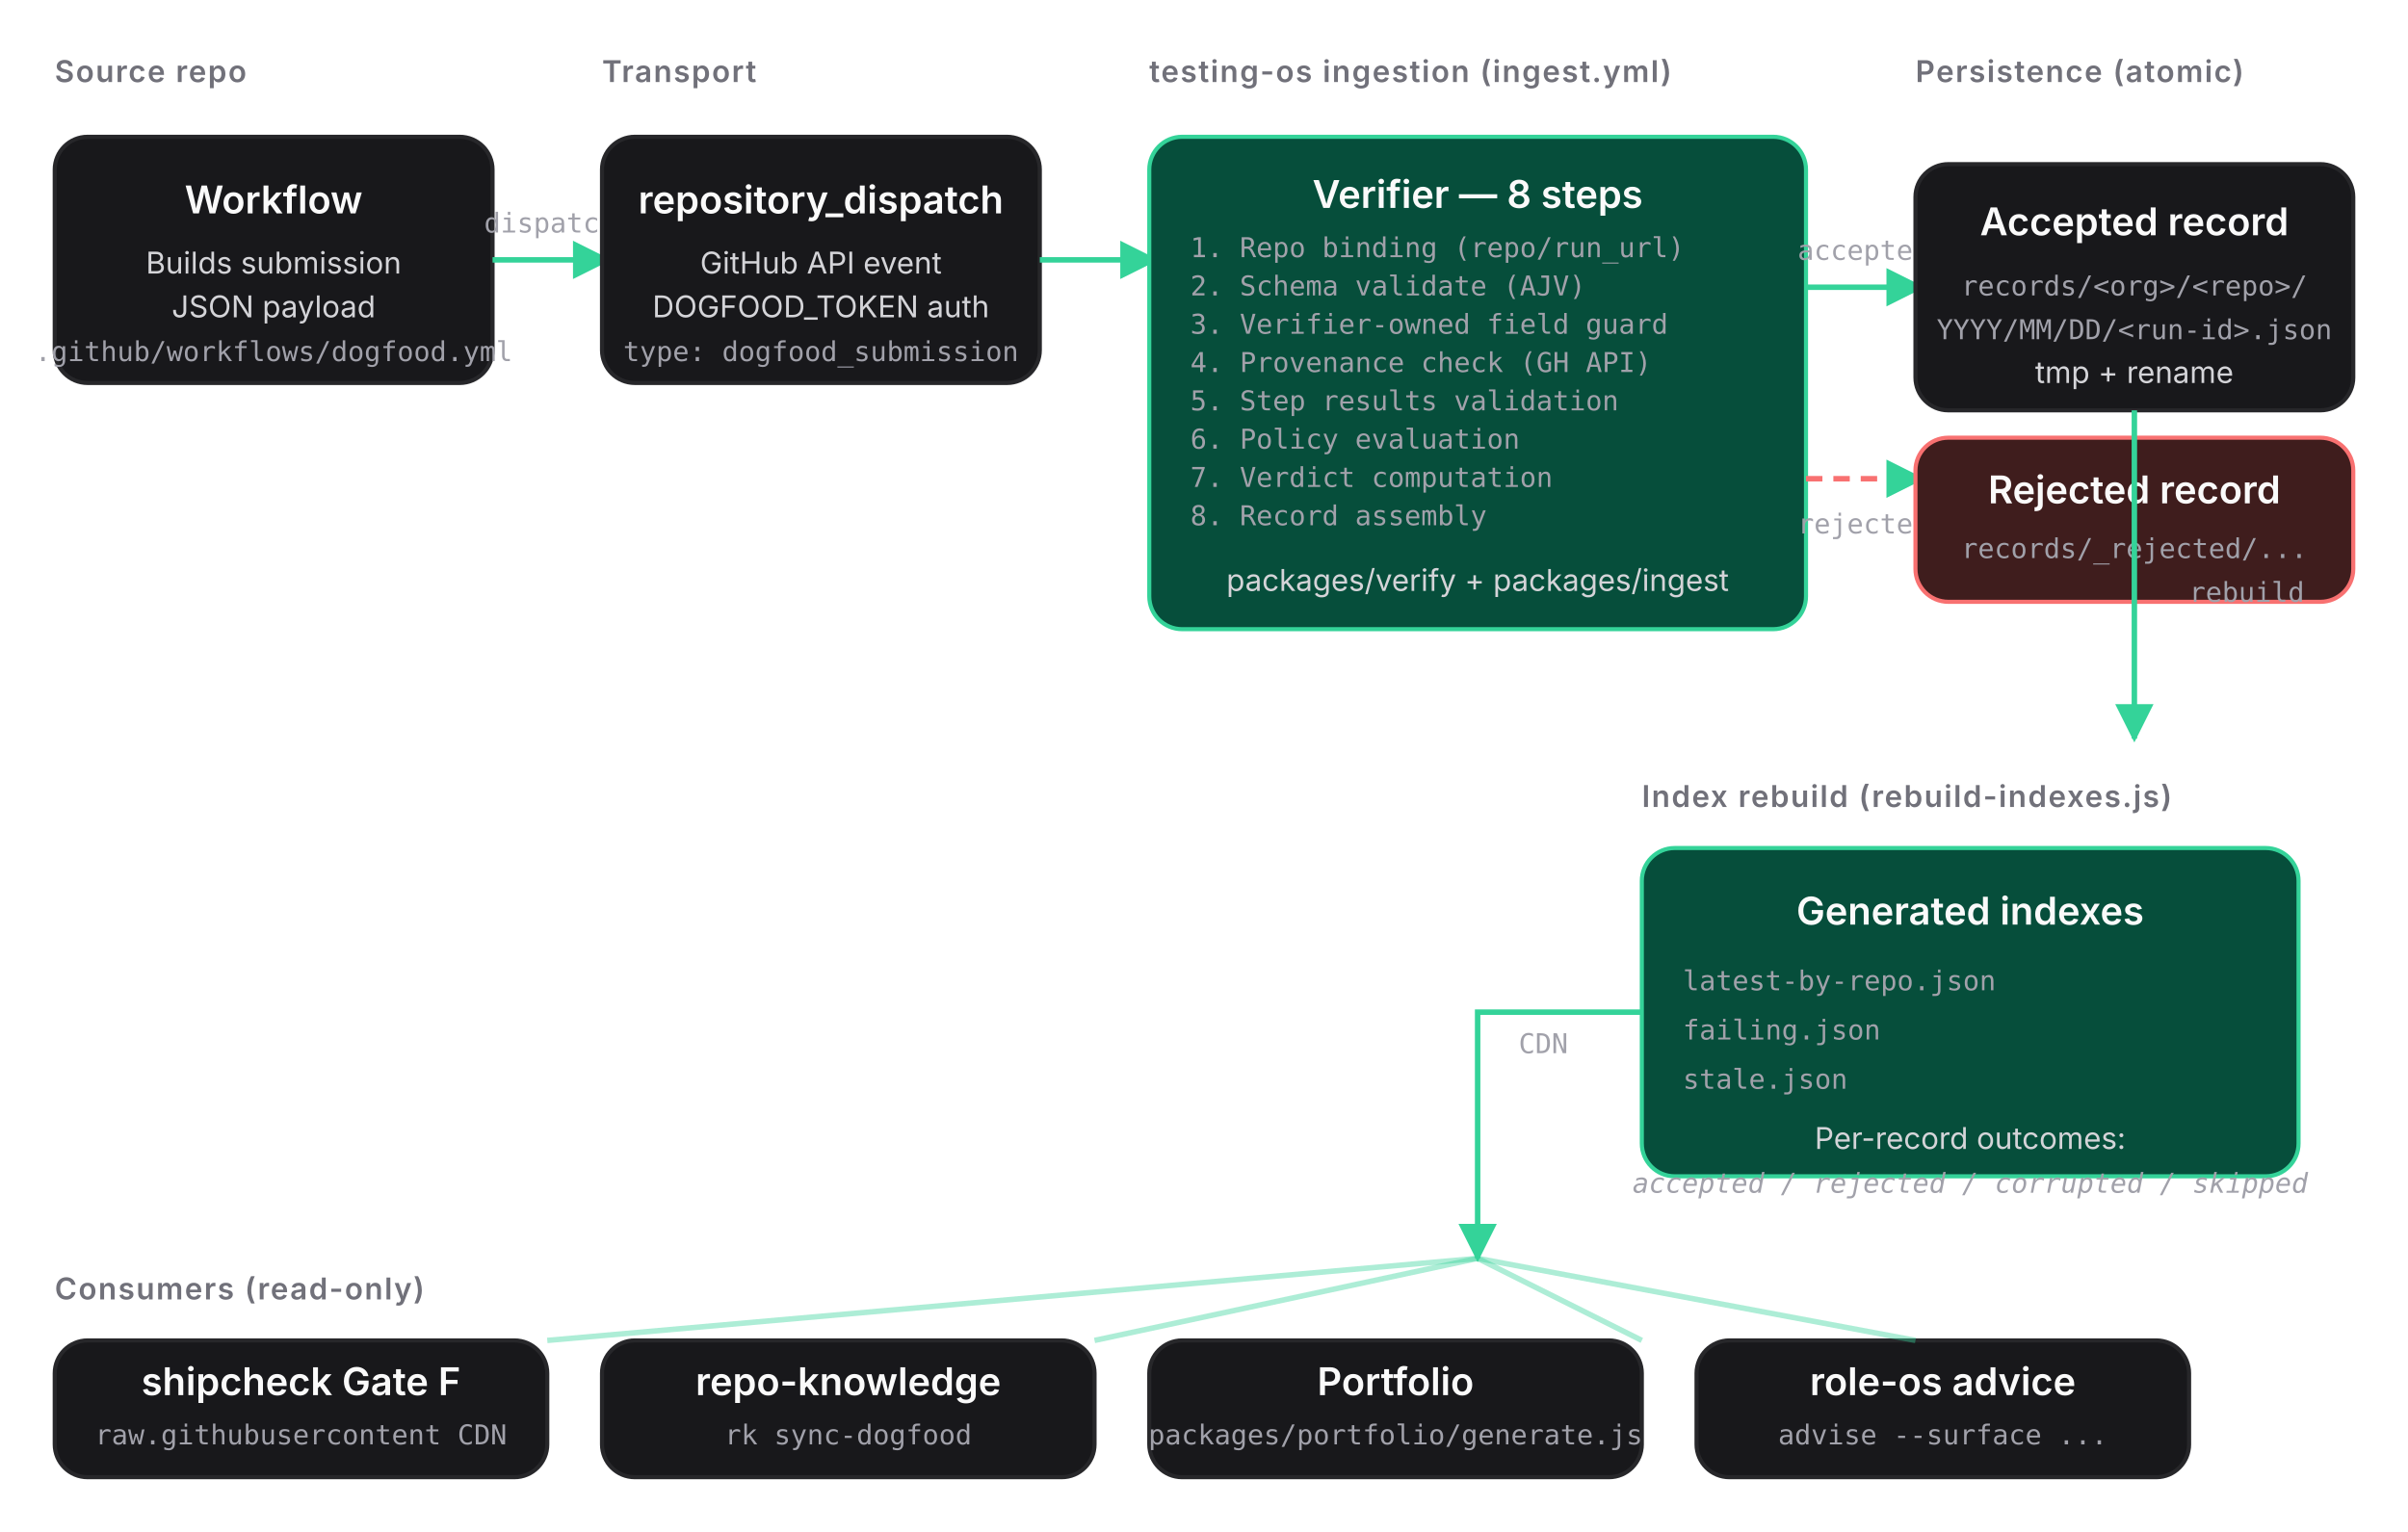
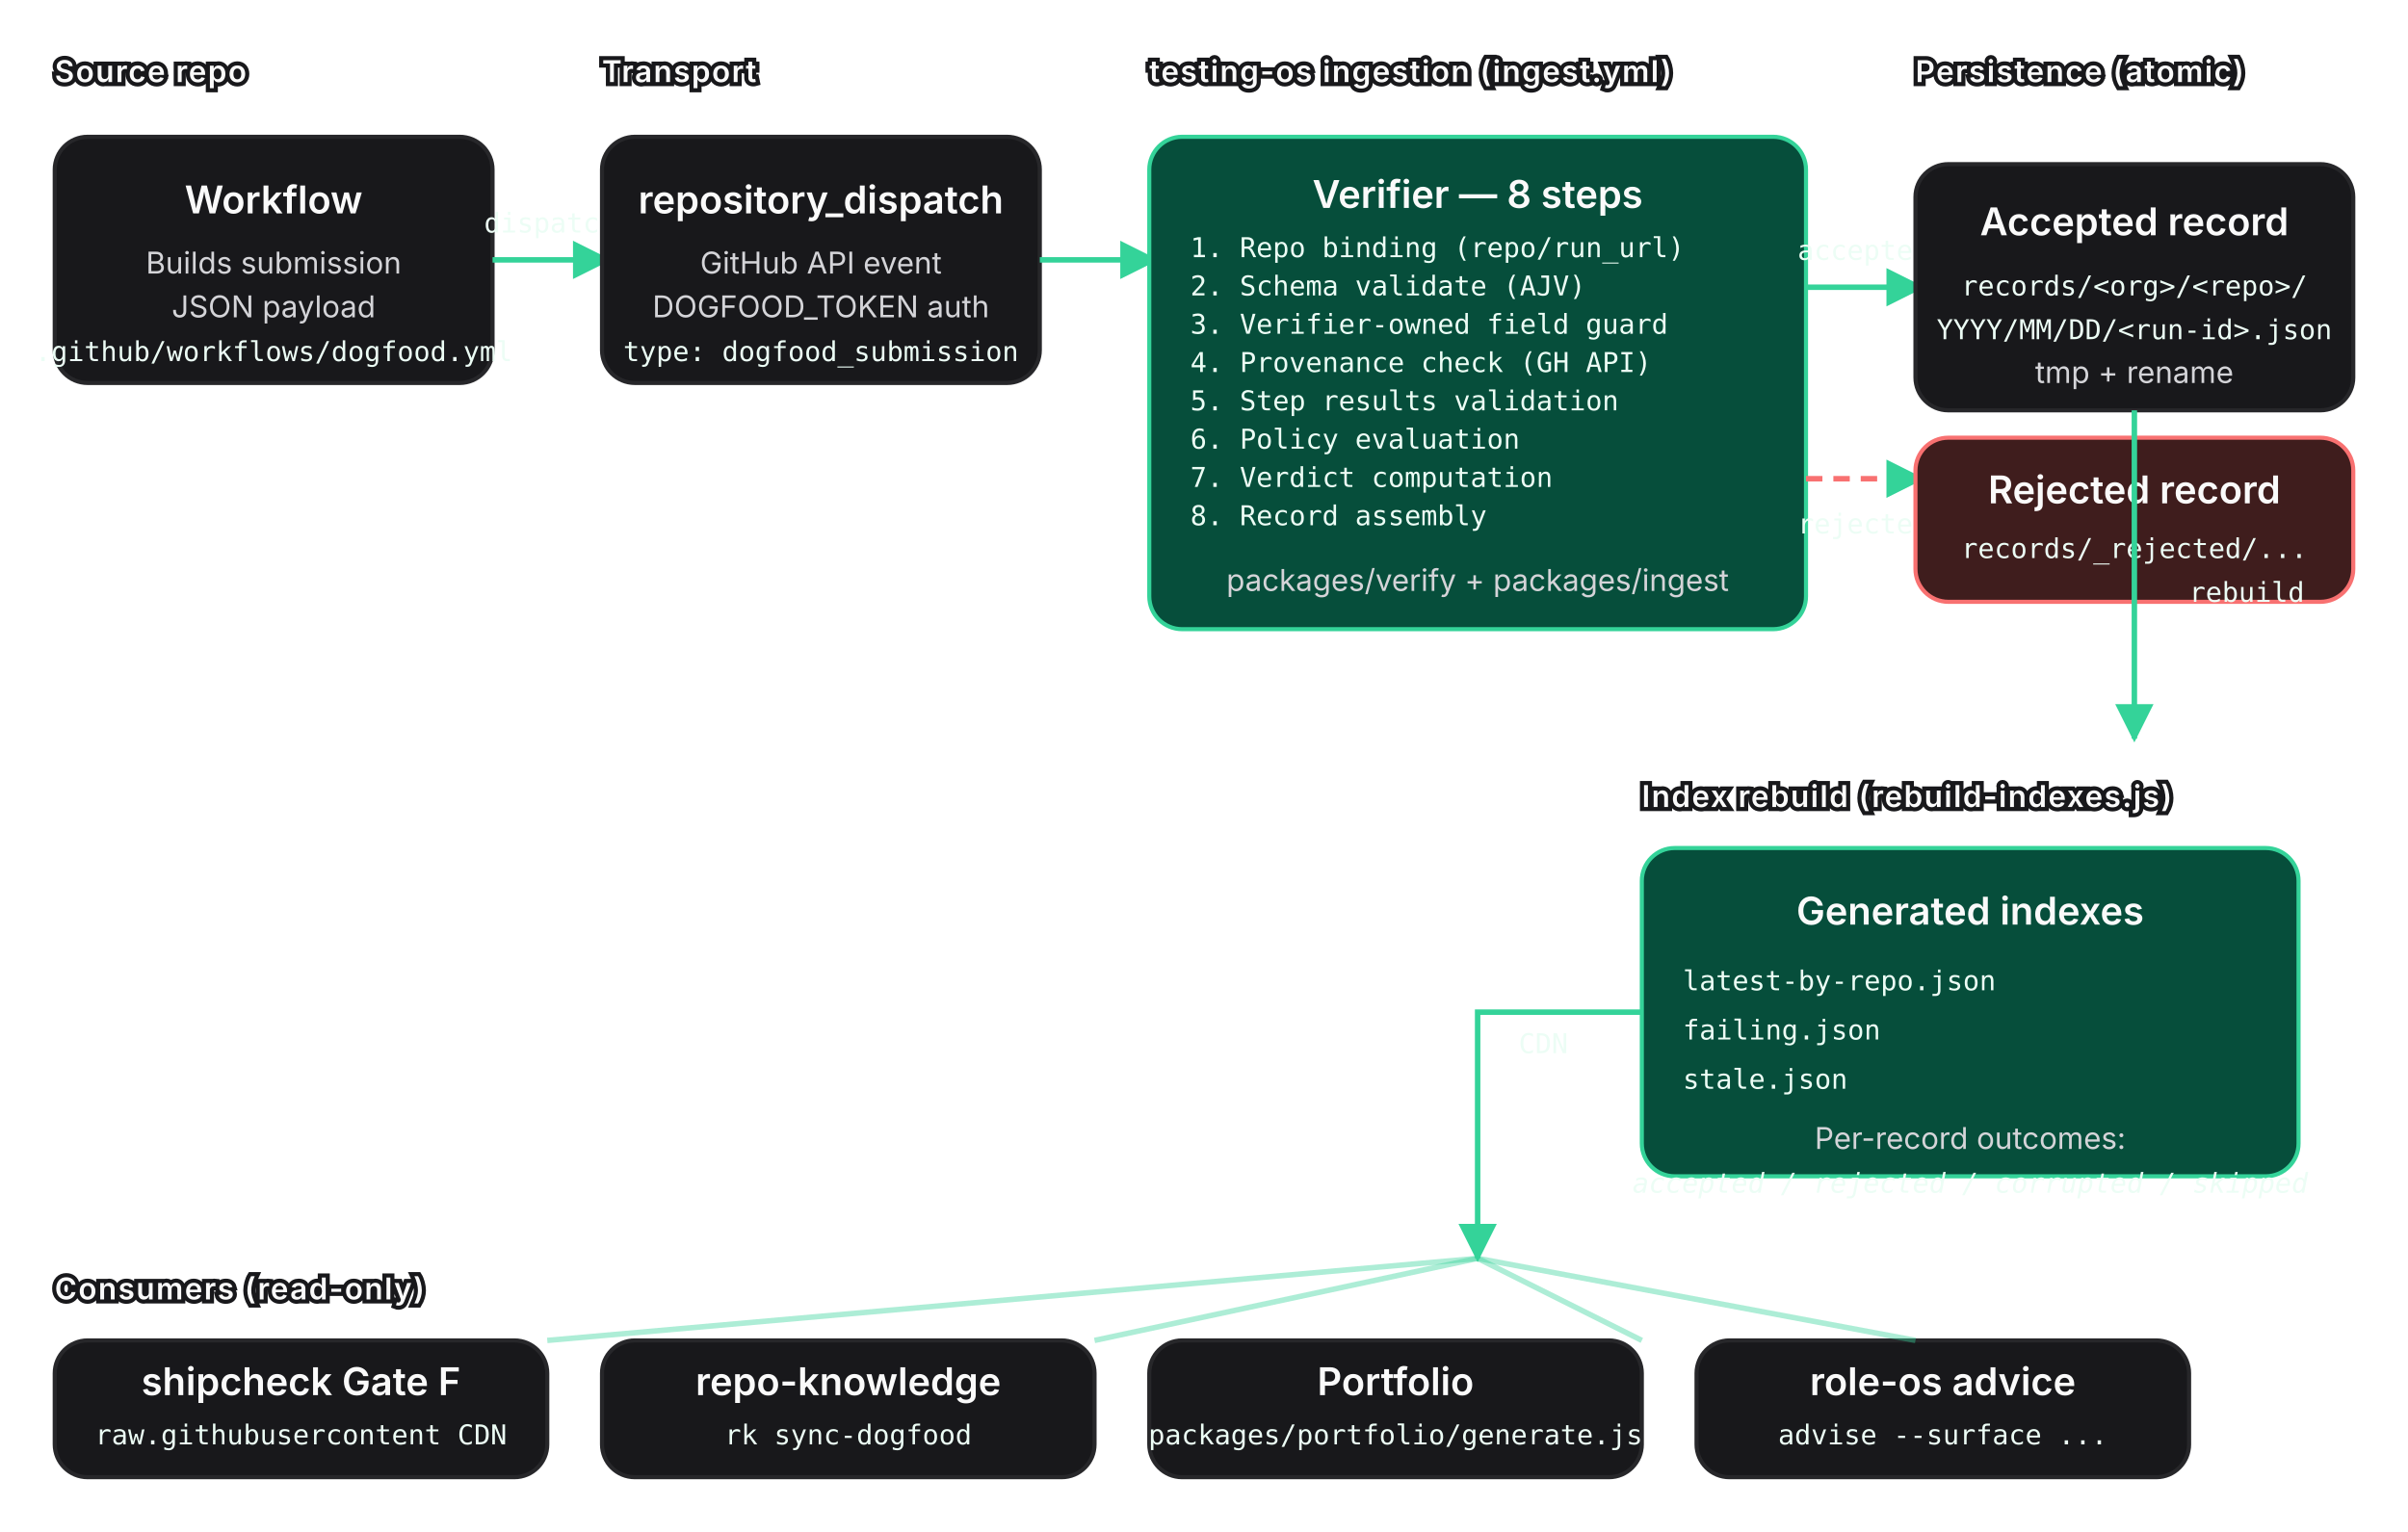
<svg xmlns="http://www.w3.org/2000/svg" viewBox="0 0 880 560" role="img" aria-labelledby="diagram-title diagram-desc" preserveAspectRatio="xMidYMid meet">
  <defs>
    <marker id="arrow" viewBox="0 0 10 10" refX="9" refY="5" markerWidth="7" markerHeight="7" orient="auto-start-reverse">
      <path d="M 0 0 L 10 5 L 0 10 z" fill="#34d399" />
    </marker>
    <style>
      .stage-bg { fill: #18181b; stroke: #27272a; stroke-width: 1.5; rx: 12; }
      .accent-bg { fill: #064e3b; stroke: #34d399; stroke-width: 1.5; rx: 12; }
      .reject-bg { fill: #3f1d1d; stroke: #f87171; stroke-width: 1.5; rx: 12; }
      .stage-title { fill: #fafafa; font-family: 'Inter', system-ui, sans-serif; font-size: 14px; font-weight: 600; }
      .stage-label { fill: #d4d4d8; font-family: 'Inter', system-ui, sans-serif; font-size: 11px; }
-       .step-label { fill: #a1a1aa; font-family: 'JetBrains Mono', ui-monospace, monospace; font-size: 10px; }
+       /* F-ecad7cc0: step-label on accent #064e3b was 3.79:1; mint on emerald ≥ AA. */
+       .step-label { fill: #ecfdf5; font-family: 'JetBrains Mono', ui-monospace, monospace; font-size: 10px; }
      .arrow-line { stroke: #34d399; stroke-width: 2; fill: none; }
      .arrow-line-reject { stroke: #f87171; stroke-width: 2; fill: none; stroke-dasharray: 6 4; }
-       .section-label { fill: #71717a; font-family: 'Inter', system-ui, sans-serif; font-size: 11px; font-weight: 600; text-transform: uppercase; letter-spacing: 0.05em; }
+       /* F-ecad7cc0: zinc-500 on #09090b was 4.12:1. Halo so labels stay AA on
+          both Starlight light (white) and dark (#09090b) — img SVG cannot see
+          the site .dark class. */
+       .section-label { fill: #fafafa; stroke: #18181b; stroke-width: 3px; paint-order: stroke; font-family: 'Inter', system-ui, sans-serif; font-size: 11px; font-weight: 600; text-transform: uppercase; letter-spacing: 0.05em; }
    </style>
  </defs>
  <rect width="880" height="560" fill="transparent" />
  <text x="20" y="30" class="section-label">Source repo</text>
  <rect x="20" y="50" width="160" height="90" class="stage-bg" />
  <text x="100" y="78" text-anchor="middle" class="stage-title">Workflow</text>
  <text x="100" y="100" text-anchor="middle" class="stage-label">Builds submission</text>
  <text x="100" y="116" text-anchor="middle" class="stage-label">JSON payload</text>
  <text x="100" y="132" text-anchor="middle" class="step-label">.github/workflows/dogfood.yml</text>
  <path d="M 180 95 L 222 95" class="arrow-line" marker-end="url(#arrow)" />
  <text x="201" y="85" text-anchor="middle" class="step-label">dispatch</text>
  <text x="220" y="30" class="section-label">Transport</text>
  <rect x="220" y="50" width="160" height="90" class="stage-bg" />
  <text x="300" y="78" text-anchor="middle" class="stage-title">repository_dispatch</text>
  <text x="300" y="100" text-anchor="middle" class="stage-label">GitHub API event</text>
  <text x="300" y="116" text-anchor="middle" class="stage-label">DOGFOOD_TOKEN auth</text>
  <text x="300" y="132" text-anchor="middle" class="step-label">type: dogfood_submission</text>
  <path d="M 380 95 L 422 95" class="arrow-line" marker-end="url(#arrow)" />
  <text x="420" y="30" class="section-label">testing-os ingestion (ingest.yml)</text>
  <rect x="420" y="50" width="240" height="180" class="accent-bg" />
  <text x="540" y="76" text-anchor="middle" class="stage-title">Verifier — 8 steps</text>
  <text x="435" y="94" class="step-label">1. Repo binding (repo/run_url)</text>
  <text x="435" y="108" class="step-label">2. Schema validate (AJV)</text>
  <text x="435" y="122" class="step-label">3. Verifier-owned field guard</text>
  <text x="435" y="136" class="step-label">4. Provenance check (GH API)</text>
  <text x="435" y="150" class="step-label">5. Step results validation</text>
  <text x="435" y="164" class="step-label">6. Policy evaluation</text>
  <text x="435" y="178" class="step-label">7. Verdict computation</text>
  <text x="435" y="192" class="step-label">8. Record assembly</text>
  <text x="540" y="216" text-anchor="middle" class="stage-label">packages/verify + packages/ingest</text>
  <path d="M 660 105 L 702 105" class="arrow-line" marker-end="url(#arrow)" />
  <text x="681" y="95" text-anchor="middle" class="step-label">accepted</text>
  <path d="M 660 175 L 702 175" class="arrow-line-reject" marker-end="url(#arrow)" />
  <text x="681" y="195" text-anchor="middle" class="step-label" fill="#f87171">rejected</text>
  <text x="700" y="30" class="section-label">Persistence (atomic)</text>
  <rect x="700" y="60" width="160" height="90" class="stage-bg" />
  <text x="780" y="86" text-anchor="middle" class="stage-title">Accepted record</text>
  <text x="780" y="108" text-anchor="middle" class="step-label">records/&lt;org&gt;/&lt;repo&gt;/</text>
  <text x="780" y="124" text-anchor="middle" class="step-label">YYYY/MM/DD/&lt;run-id&gt;.json</text>
  <text x="780" y="140" text-anchor="middle" class="stage-label">tmp + rename</text>
  <rect x="700" y="160" width="160" height="60" class="reject-bg" />
  <text x="780" y="184" text-anchor="middle" class="stage-title">Rejected record</text>
  <text x="780" y="204" text-anchor="middle" class="step-label">records/_rejected/...</text>
  <path d="M 780 150 L 780 270" class="arrow-line" marker-end="url(#arrow)" />
  <text x="800" y="220" class="step-label">rebuild</text>
  <text x="600" y="295" class="section-label">Index rebuild (rebuild-indexes.js)</text>
  <rect x="600" y="310" width="240" height="120" class="accent-bg" />
  <text x="720" y="338" text-anchor="middle" class="stage-title">Generated indexes</text>
  <text x="615" y="362" class="step-label">latest-by-repo.json</text>
  <text x="615" y="380" class="step-label">failing.json</text>
  <text x="615" y="398" class="step-label">stale.json</text>
  <text x="720" y="420" text-anchor="middle" class="stage-label">Per-record outcomes:</text>
  <text x="720" y="436" text-anchor="middle" class="step-label" font-style="italic">accepted / rejected / corrupted / skipped</text>
  <path d="M 600 370 L 540 370 L 540 460" class="arrow-line" marker-end="url(#arrow)" />
  <text x="555" y="385" class="step-label">CDN</text>
  <text x="20" y="475" class="section-label">Consumers (read-only)</text>
  <rect x="20" y="490" width="180" height="50" class="stage-bg" />
  <text x="110" y="510" text-anchor="middle" class="stage-title">shipcheck Gate F</text>
  <text x="110" y="528" text-anchor="middle" class="step-label">raw.githubusercontent CDN</text>
  <rect x="220" y="490" width="180" height="50" class="stage-bg" />
  <text x="310" y="510" text-anchor="middle" class="stage-title">repo-knowledge</text>
  <text x="310" y="528" text-anchor="middle" class="step-label">rk sync-dogfood</text>
  <rect x="420" y="490" width="180" height="50" class="stage-bg" />
  <text x="510" y="510" text-anchor="middle" class="stage-title">Portfolio</text>
  <text x="510" y="528" text-anchor="middle" class="step-label">packages/portfolio/generate.js</text>
  <rect x="620" y="490" width="180" height="50" class="stage-bg" />
  <text x="710" y="510" text-anchor="middle" class="stage-title">role-os advice</text>
  <text x="710" y="528" text-anchor="middle" class="step-label">advise --surface ...</text>
  <path d="M 200 490 L 540 460" class="arrow-line" stroke-opacity="0.4" />
  <path d="M 400 490 L 540 460" class="arrow-line" stroke-opacity="0.4" />
  <path d="M 600 490 L 540 460" class="arrow-line" stroke-opacity="0.4" />
  <path d="M 700 490 L 540 460" class="arrow-line" stroke-opacity="0.4" />
</svg>
